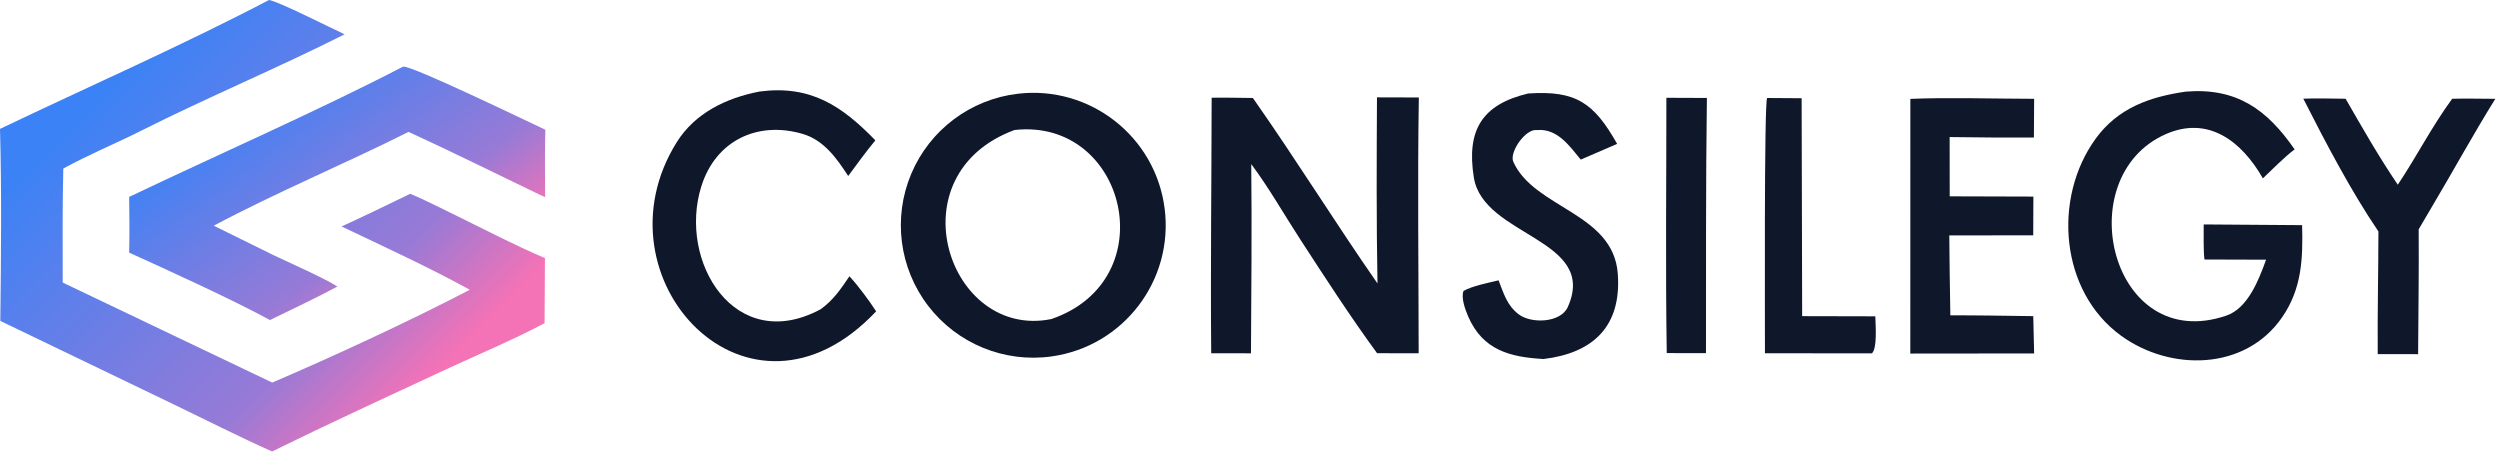
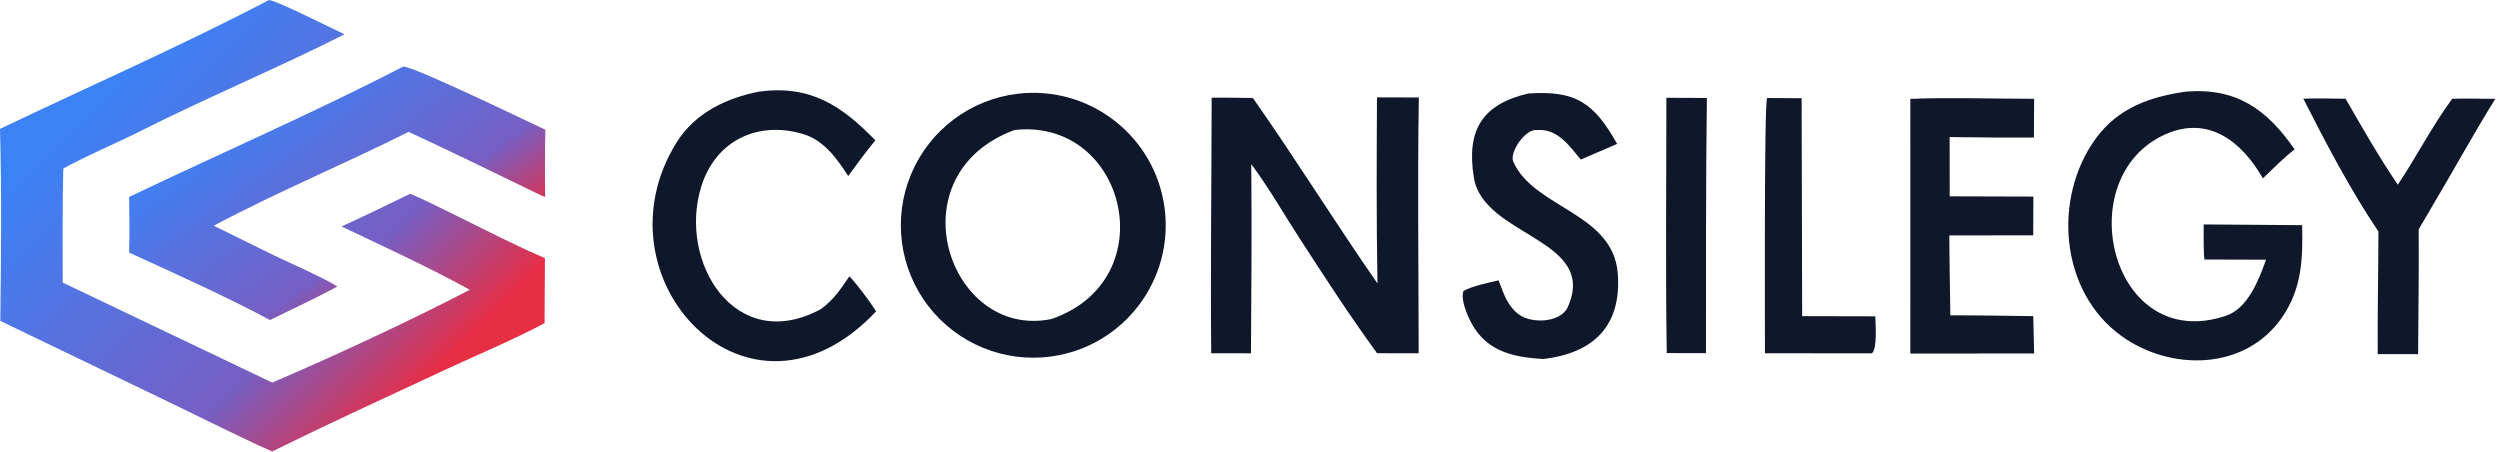
<svg xmlns="http://www.w3.org/2000/svg" width="443" height="80" viewBox="0 0 443 80" fill="none">
  <path d="M180.349 16.612C193.125 15.106 204.732 24.166 206.372 36.926C208.012 49.685 199.074 61.387 186.333 63.161C177.971 64.326 169.627 60.909 164.484 54.213C159.342 47.517 158.192 38.574 161.474 30.796C164.756 23.017 171.964 17.6 180.349 16.612ZM186.293 56.538C206.555 49.6 199.571 20.837 179.772 23.037C158.31 30.969 168.084 60.247 186.293 56.538Z" fill="#0F172A" />
  <path d="M244 17.252L251.417 17.272C251.176 32.186 251.377 47.644 251.388 62.596L244.021 62.592C239.241 56.057 234.825 49.224 230.415 42.435C227.544 38.016 224.861 33.291 221.723 29.079C221.835 40.272 221.745 51.414 221.673 62.606L214.626 62.596C214.492 47.629 214.683 32.313 214.704 17.316C217.08 17.276 219.619 17.341 222.008 17.362C229.713 28.328 236.633 39.513 244.09 50.228C243.888 39.196 243.942 28.288 244 17.252Z" fill="#0F172A" />
  <path d="M387.34 16.234C396.36 15.505 401.739 19.43 406.609 26.475C404.963 27.681 402.542 30.114 400.982 31.604C397.214 25.02 391.303 20.442 383.749 23.782C366.54 31.391 374.058 62.915 394.509 55.925C398.327 54.62 400.255 49.611 401.548 46.017L390.64 45.984C390.427 44.846 390.496 41.114 390.496 39.769L407.935 39.897C408.093 45.872 407.881 51.185 404.372 56.252C397.809 65.737 384.581 65.8 375.881 59.509C364.999 51.638 363.716 35.096 371.346 24.581C375.316 19.109 380.996 17.142 387.34 16.234Z" fill="#0F172A" />
  <path d="M134.588 16.219C143.676 15.033 149.173 18.77 155.115 24.865C153.416 26.932 151.887 29.034 150.301 31.187C148.271 28.056 145.991 24.837 142.252 23.735C134.232 21.372 126.826 24.921 124.286 32.989C120.072 46.375 130.283 62.983 145.458 54.776C147.741 53.103 148.963 51.242 150.517 48.959C151.983 50.504 154.101 53.382 155.252 55.17C132.672 79.14 104.854 49.294 119.912 25.208C123.159 20.015 128.712 17.355 134.588 16.219Z" fill="#0F172A" />
  <path d="M270.783 16.568C279.299 15.983 282.476 18.269 286.558 25.498L280.11 28.279C278.11 25.855 275.942 22.716 272.35 23.054C270.362 22.729 267.393 26.972 268.161 28.676C271.868 36.932 285.855 37.692 286.67 48.468C287.372 57.812 282.318 62.56 273.514 63.618C267.667 63.285 262.761 62.093 260.164 56.086C259.656 54.912 258.856 52.758 259.339 51.554C260.913 50.659 263.708 50.122 265.549 49.676C266.446 51.971 267.04 54.137 269.13 55.711C271.345 57.379 276.511 57.236 277.804 54.425C283.258 42.276 262.847 41.977 261.165 31.46C259.829 23.101 262.574 18.524 270.783 16.568Z" fill="#0F172A" />
  <path d="M338.514 17.522C344.826 17.237 353.943 17.501 360.449 17.509L360.409 24.375C355.409 24.4 350.478 24.358 345.478 24.288L345.488 34.79L360.316 34.834L360.287 41.702L345.416 41.712L345.481 48.038L345.6 55.876C350.481 55.865 355.409 55.959 360.294 56.019L360.449 62.63L338.507 62.653L338.514 17.522Z" fill="#0F172A" />
  <path d="M408.146 17.486C410.38 17.385 413.348 17.485 415.639 17.495C418.669 22.752 421.482 27.705 424.89 32.732C428.229 27.743 430.874 22.487 434.526 17.501C436.962 17.434 439.707 17.505 442.171 17.511C438.23 23.849 434.645 30.409 430.827 36.828C430.099 38.1 429.335 39.372 428.59 40.635C428.647 47.965 428.532 55.42 428.489 62.759L421.331 62.747C421.277 55.58 421.446 48.22 421.457 41.019C416.565 33.808 412.077 25.216 408.146 17.486Z" fill="#0F172A" />
  <path d="M313.132 17.366L319.249 17.405L319.343 56.022L332.307 56.052C332.34 57.596 332.686 61.687 331.706 62.613L312.747 62.598C312.761 58.798 312.585 18.263 313.132 17.366Z" fill="#0F172A" />
  <path d="M295.283 17.329L302.462 17.357C302.257 32.393 302.322 47.53 302.3 62.574L295.347 62.568C295.117 47.62 295.286 32.312 295.283 17.329Z" fill="#0F172A" />
  <path d="M47.67 0C49.169 0.164 58.782 5.036 61.061 6.078C49.516 11.92 36.717 17.266 25.084 23.13C20.522 25.43 15.723 27.384 11.217 29.867C11.05 36.559 11.114 43.37 11.113 50.072L48.239 67.792C59.09 63.153 72.891 56.751 83.245 51.346C76.045 47.378 67.968 43.684 60.525 40.13C64.612 38.266 68.653 36.289 72.697 34.332C75.43 35.493 78.351 36.991 81.04 38.301C86.035 40.761 91.476 43.573 96.561 45.736L96.497 57.267C90.997 60.196 84.667 62.834 78.992 65.474C68.686 70.267 58.419 74.986 48.216 80C42.209 77.33 36.045 74.181 30.078 71.319L0.056 56.868C0.189 45.836 0.307 33.842 0 22.84C15.62 15.374 32.435 7.981 47.67 0Z" fill="url(#paint0_linear_3_250)" />
  <path d="M71.419 11.809C72.766 11.479 94.038 21.787 96.637 22.992C96.521 26.935 96.578 30.968 96.595 34.919C96.047 34.701 95.521 34.445 94.991 34.189C87.466 30.569 79.985 26.854 72.397 23.368C61.129 29.023 48.91 34.114 37.876 39.997L48.576 45.266C51.273 46.541 57.504 49.306 59.787 50.769C56.116 52.77 51.633 54.842 47.836 56.713C41.392 53.181 29.752 47.88 22.884 44.763C22.963 41.426 22.931 38.231 22.886 34.895C38.383 27.487 56.352 19.629 71.419 11.809Z" fill="url(#paint1_linear_3_250)" />
  <defs>
    <linearGradient id="paint0_linear_3_250" x1="21.726" y1="12.563" x2="75.843" y2="67.12" gradientUnits="userSpaceOnUse">
      <stop stop-color="#3B82F6" />
-       <stop offset="0.75" stop-color="#987AD6" />
-       <stop offset="1" stop-color="#F472B6" />
+       <stop offset="0.7" stop-color="#765FC4" />
+       <stop offset="1" stop-color="#E62E45" />
    </linearGradient>
    <linearGradient id="paint1_linear_3_250" x1="39.478" y1="18.854" x2="68.404" y2="58.529" gradientUnits="userSpaceOnUse">
      <stop stop-color="#3B82F6" />
-       <stop offset="0.7" stop-color="#987AD6" />
-       <stop offset="1" stop-color="#F472B6" />
+       <stop offset="0.7" stop-color="#765FC4" />
+       <stop offset="1" stop-color="#E62E45" />
    </linearGradient>
  </defs>
</svg>
